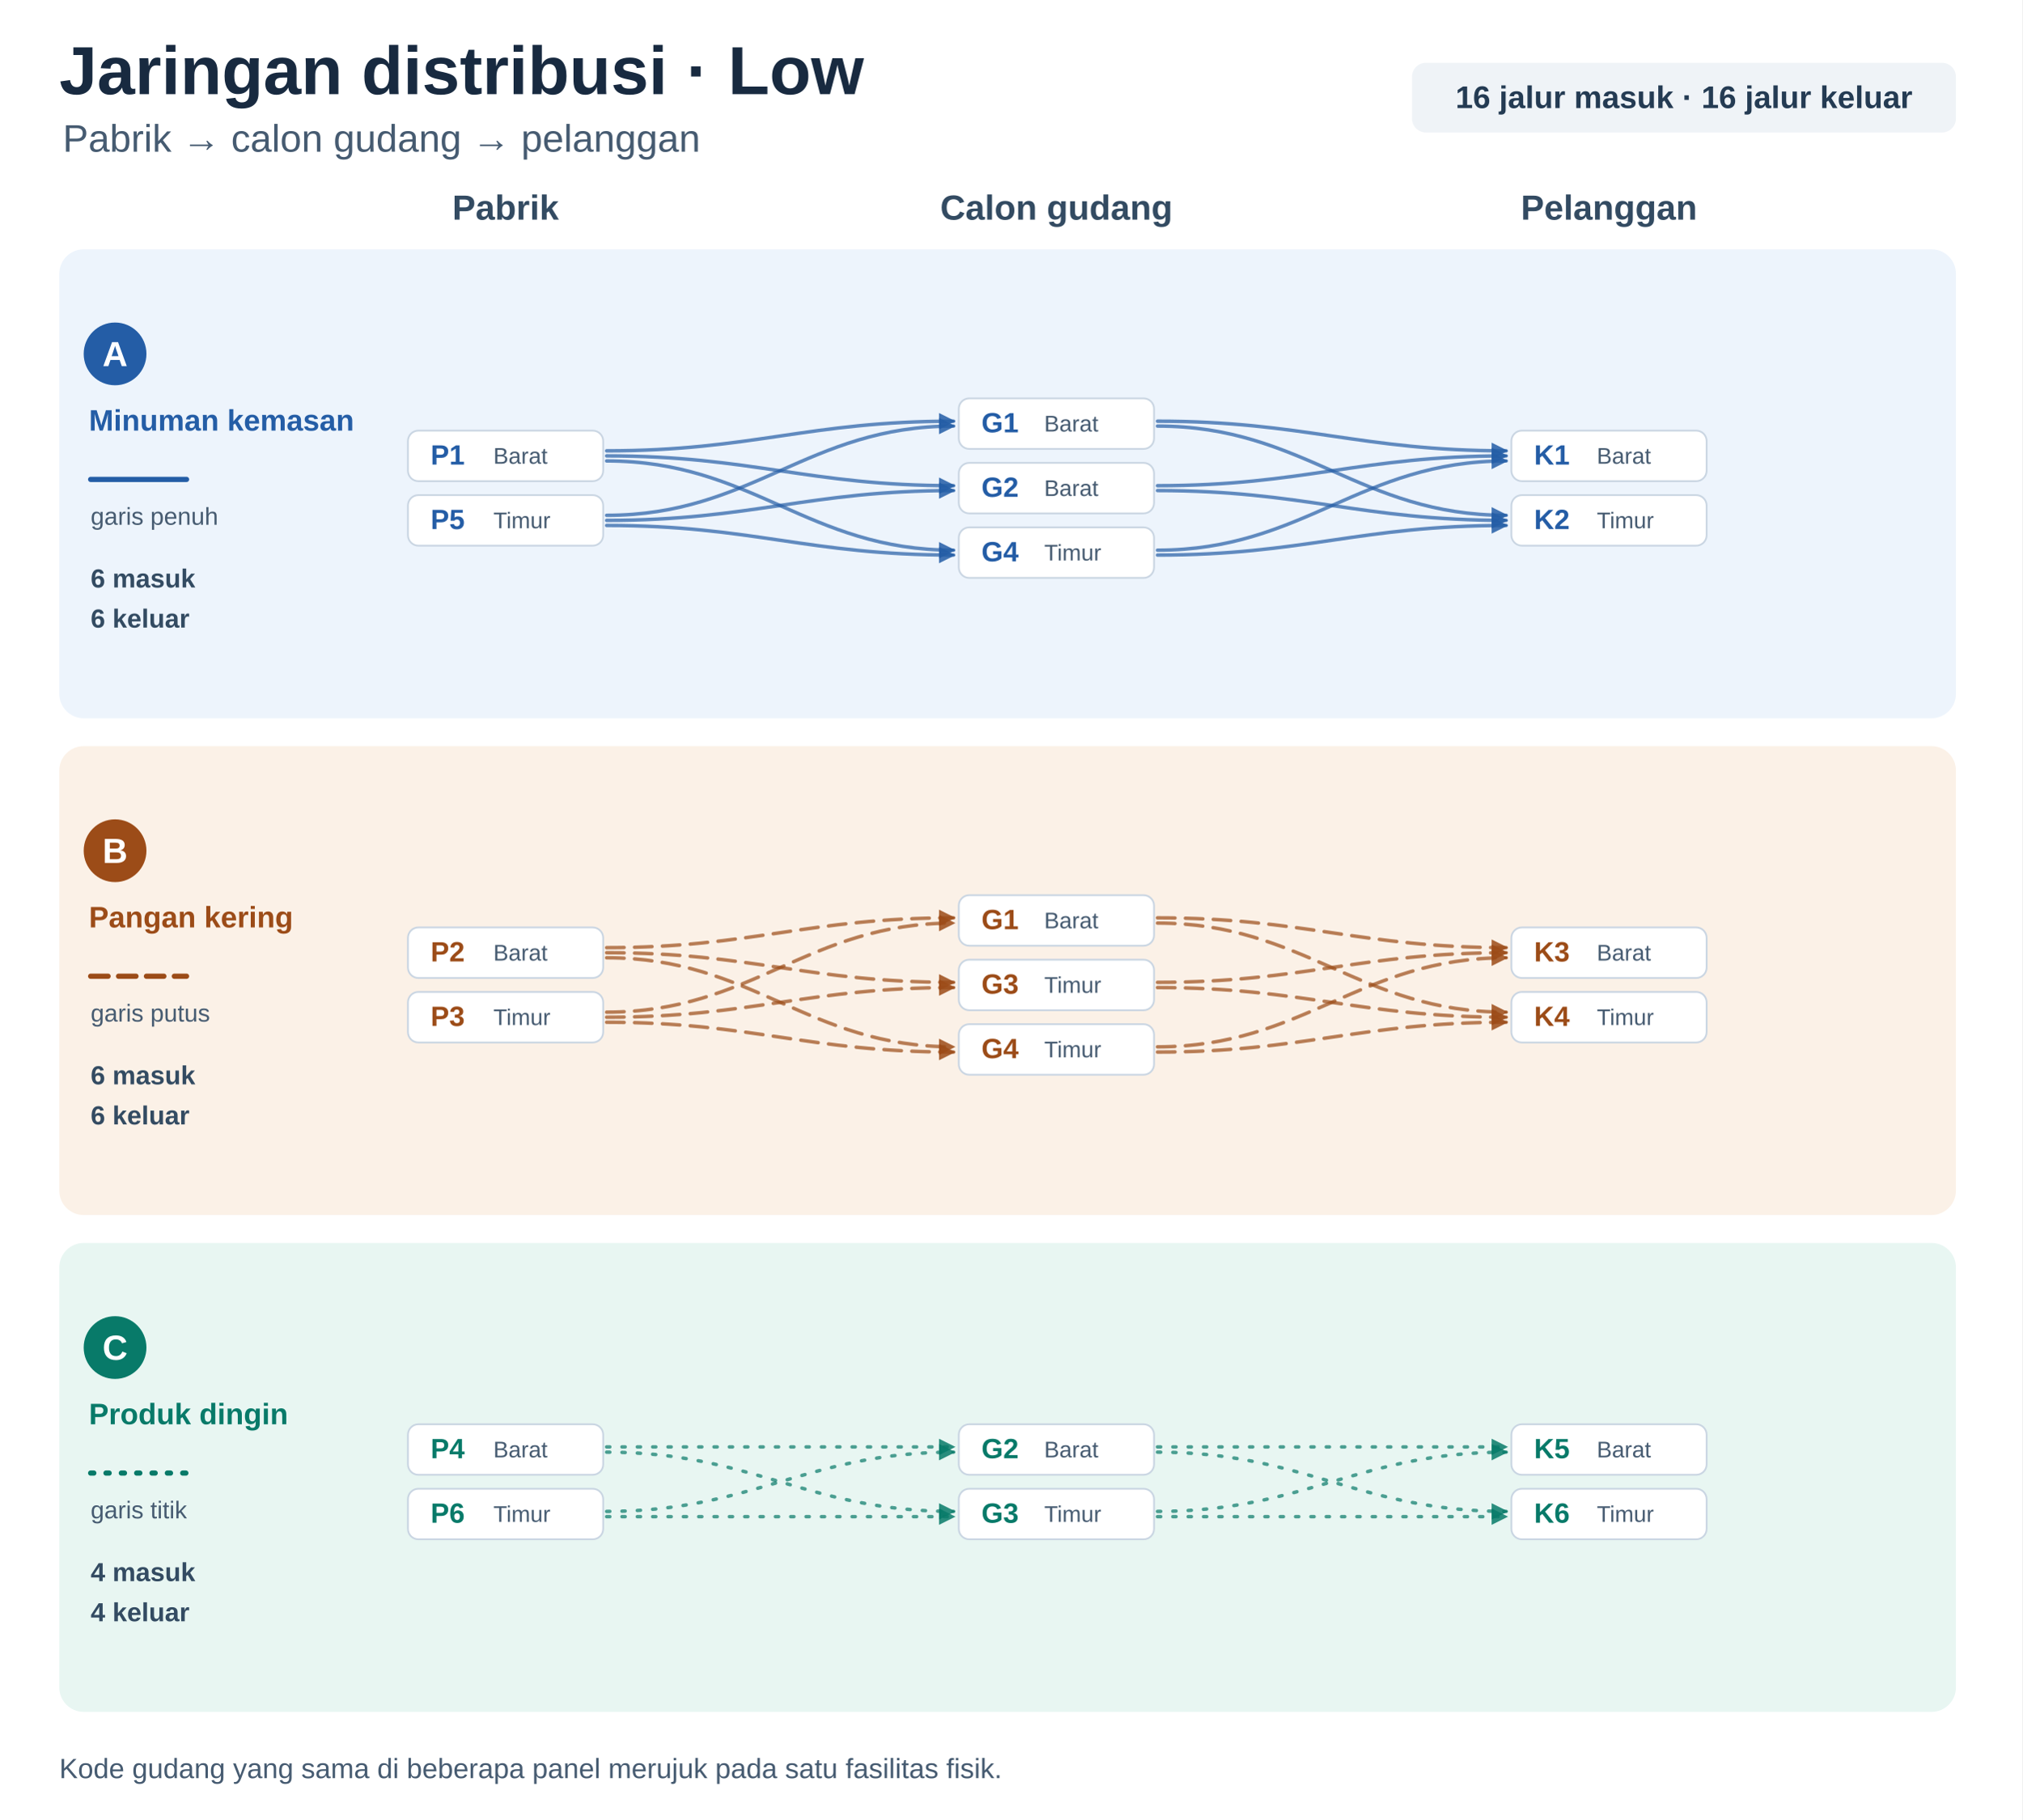
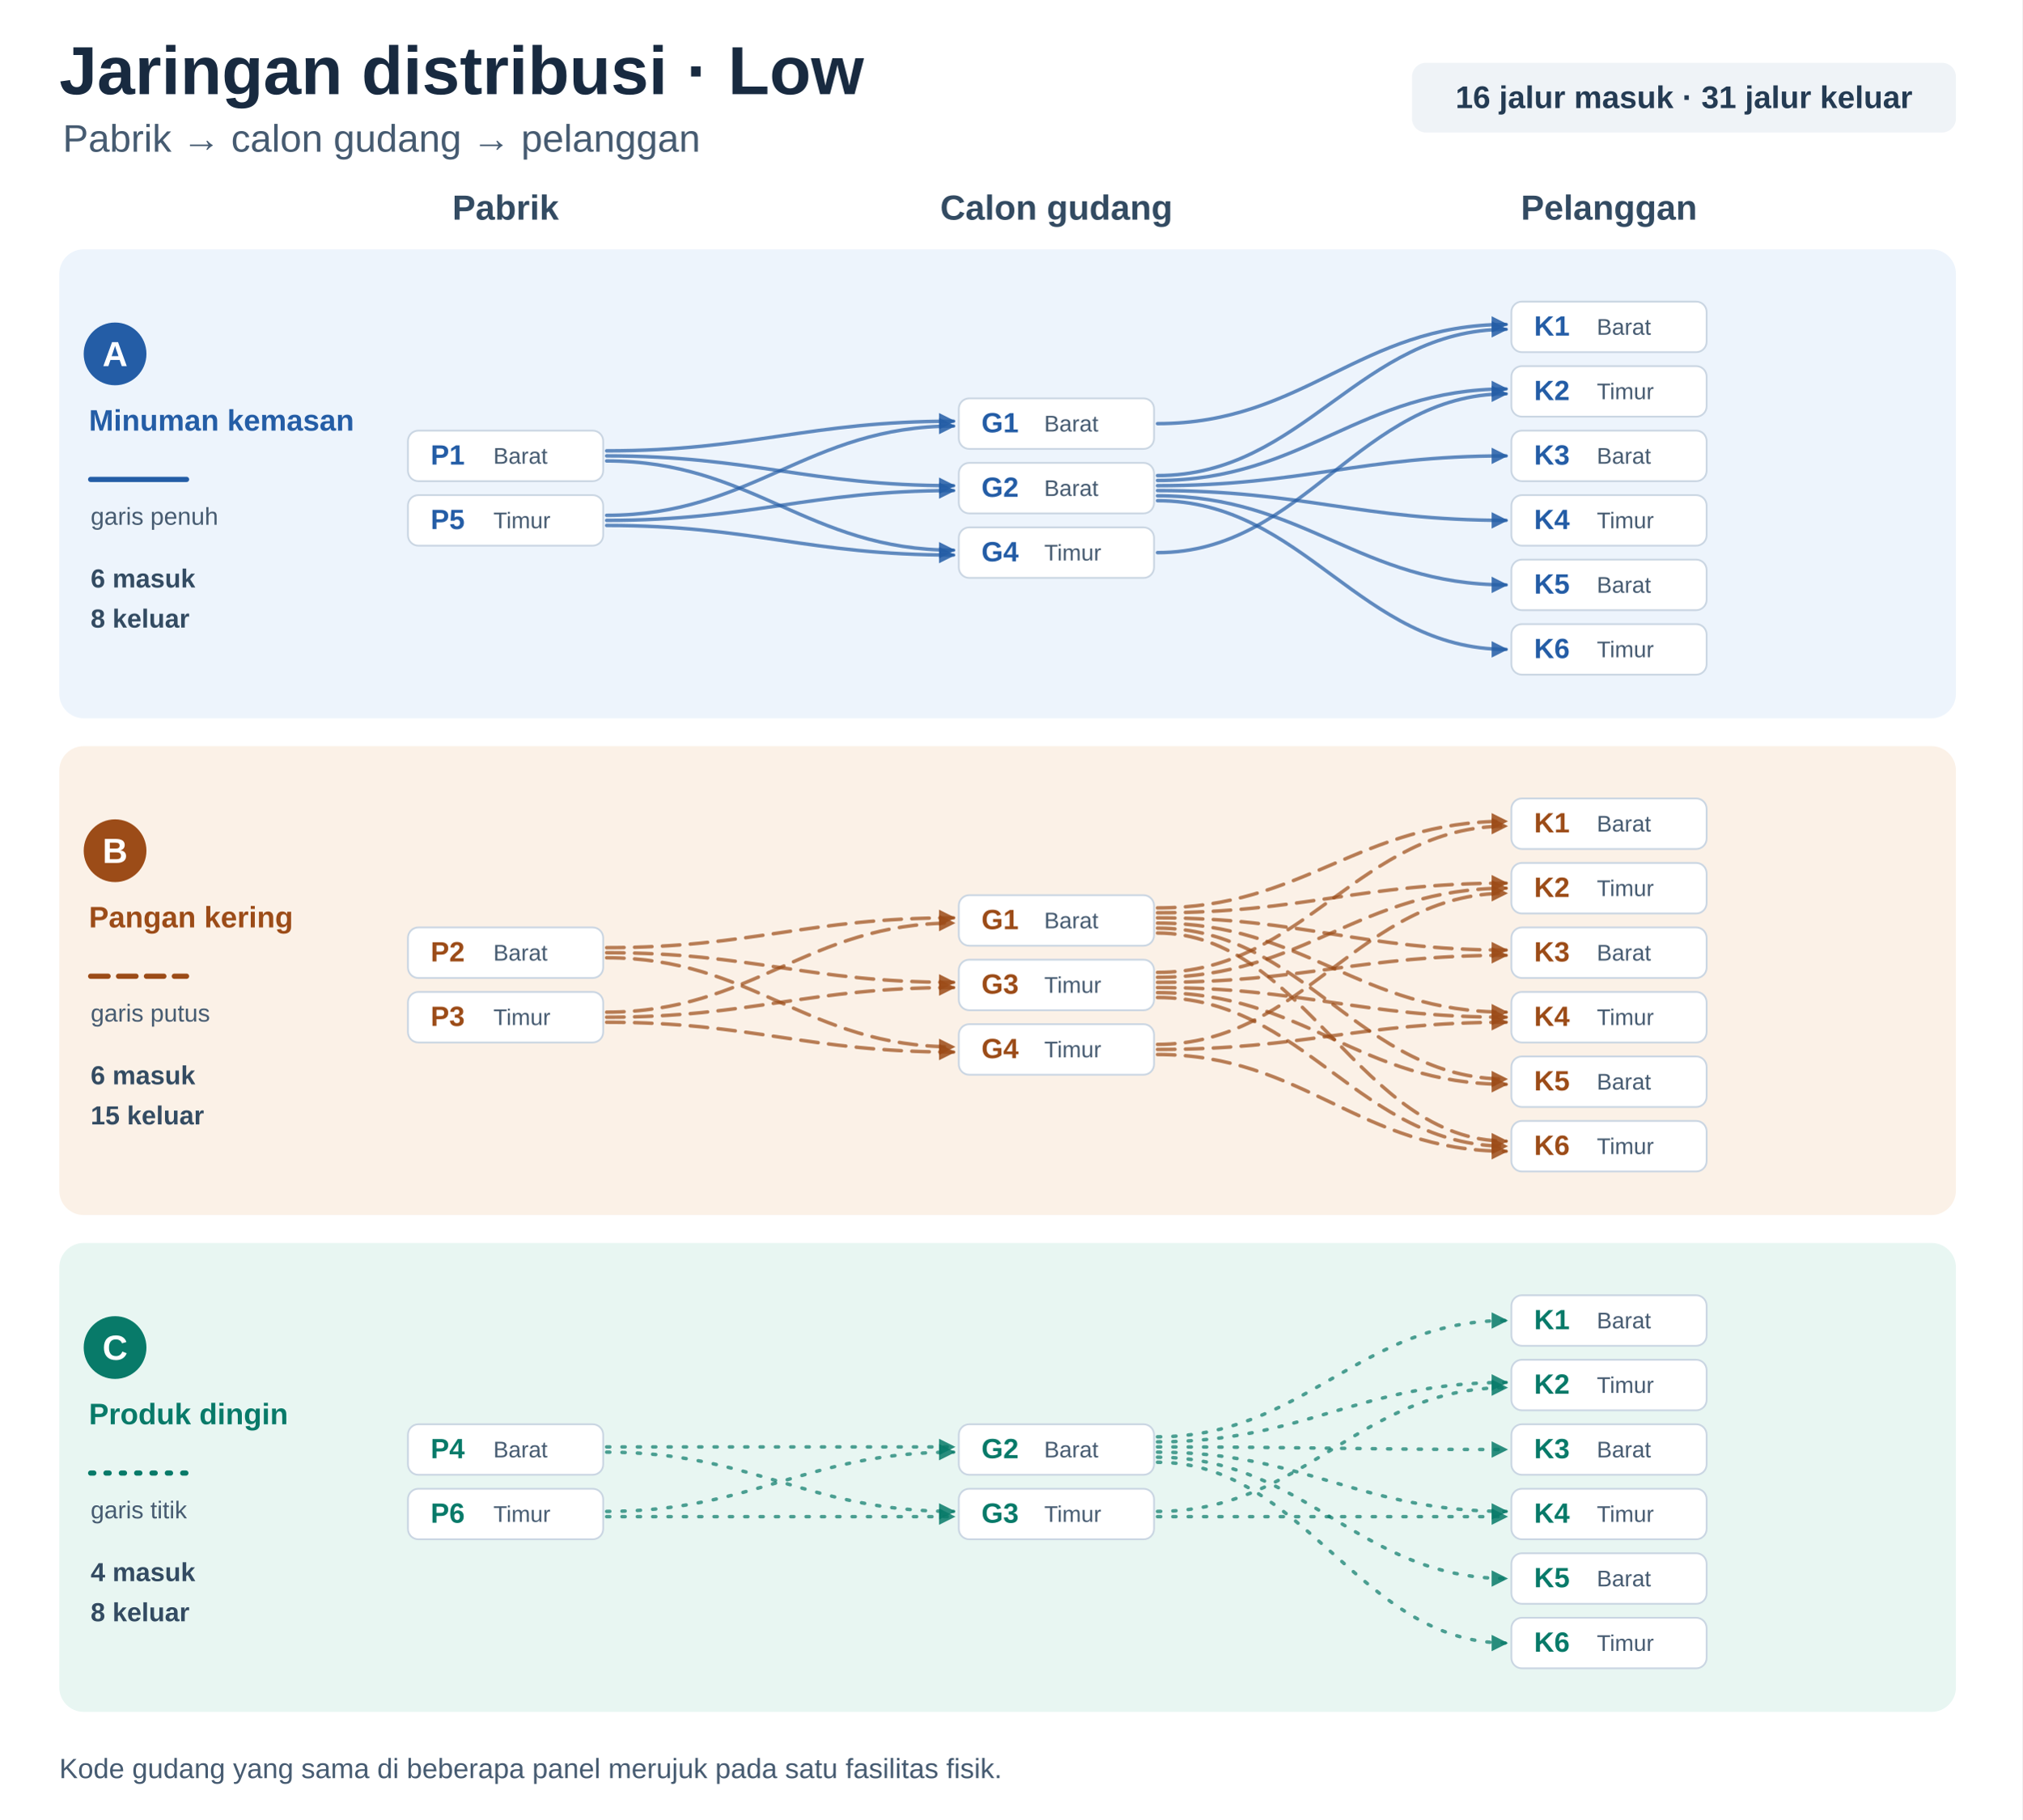
<svg xmlns="http://www.w3.org/2000/svg" viewBox="0 0 1160 1044" width="1160" height="1044" role="img" aria-labelledby="title desc">
  <defs>
    <marker id="arrow-A" viewBox="0 0 8 8" markerWidth="4.7" markerHeight="4.7" refX="7.1" refY="4" orient="auto" markerUnits="strokeWidth">
      <path d="M0 0 L8 4 L0 8 Z" fill="#245DA6" fill-opacity=".85" />
    </marker>
    <marker id="arrow-B" viewBox="0 0 8 8" markerWidth="4.7" markerHeight="4.7" refX="7.1" refY="4" orient="auto" markerUnits="strokeWidth">
      <path d="M0 0 L8 4 L0 8 Z" fill="#9C4C18" fill-opacity=".85" />
    </marker>
    <marker id="arrow-C" viewBox="0 0 8 8" markerWidth="4.7" markerHeight="4.7" refX="7.1" refY="4" orient="auto" markerUnits="strokeWidth">
      <path d="M0 0 L8 4 L0 8 Z" fill="#087A69" fill-opacity=".85" />
    </marker>
  </defs>
  <g font-family="Liberation Sans, Arial, sans-serif">
    <rect x="0" y="0" width="1160" height="1044" rx="0" fill="#FFFFFF" stroke="none" />
    <text x="34" y="54" font-size="39" fill="#182A40" font-weight="700" text-anchor="start">Jaringan distribusi · Low</text>
    <text x="36" y="87" font-size="22" fill="#465B71" font-weight="400" text-anchor="start">Pabrik → calon gudang → pelanggan</text>
    <rect x="810" y="36" width="312" height="40" rx="8" fill="#EFF3F7" stroke="none" />
-     <text x="966" y="62" font-size="18" fill="#243B53" font-weight="700" text-anchor="middle">16 jalur masuk  ·  16 jalur keluar</text>
+     <text x="966" y="62" font-size="18" fill="#243B53" font-weight="700" text-anchor="middle">16 jalur masuk  ·  31 jalur keluar</text>
    <text x="290" y="126" font-size="20" fill="#334B62" font-weight="700" text-anchor="middle">Pabrik</text>
    <text x="606" y="126" font-size="20" fill="#334B62" font-weight="700" text-anchor="middle">Calon gudang</text>
    <text x="923" y="126" font-size="20" fill="#334B62" font-weight="700" text-anchor="middle">Pelanggan</text>
    <rect x="34" y="143" width="1088" height="269" rx="14" fill="#EDF4FC" stroke="none" />
    <circle cx="66" cy="203" r="18" fill="#245DA6" />
    <text x="66" y="210" font-size="20" fill="#FFFFFF" font-weight="700" text-anchor="middle">A</text>
    <text x="51" y="247" font-size="17" fill="#245DA6" font-weight="700" text-anchor="start">Minuman kemasan</text>
    <path d="M52,275 h55" fill="none" stroke="#245DA6" stroke-width="3" stroke-dasharray="none" stroke-linecap="round" />
    <text x="52" y="301" font-size="14" fill="#465B71" font-weight="400" text-anchor="start">garis penuh</text>
    <text x="52" y="337" font-size="15" fill="#334B62" font-weight="700" text-anchor="start">6 masuk</text>
-     <text x="52" y="360" font-size="15" fill="#334B62" font-weight="700" text-anchor="start">6 keluar</text>
+     <text x="52" y="360" font-size="15" fill="#334B62" font-weight="700" text-anchor="start">8 keluar</text>
    <path data-route="in:1:1:A" d="M348.0,258.6 C431.6,258.6 463.4,241.6 547.0,241.6" fill="none" stroke="#245DA6" stroke-width="2" stroke-opacity=".70" stroke-linecap="round" stroke-dasharray="none" marker-end="url(#arrow-A)" />
    <path data-route="in:1:2:A" d="M348.0,261.5 C431.6,261.5 463.4,278.6 547.0,278.6" fill="none" stroke="#245DA6" stroke-width="2" stroke-opacity=".70" stroke-linecap="round" stroke-dasharray="none" marker-end="url(#arrow-A)" />
    <path data-route="in:1:4:A" d="M348.0,264.4 C431.6,264.4 463.4,315.6 547.0,315.6" fill="none" stroke="#245DA6" stroke-width="2" stroke-opacity=".70" stroke-linecap="round" stroke-dasharray="none" marker-end="url(#arrow-A)" />
    <path data-route="in:5:1:A" d="M348.0,295.6 C431.6,295.6 463.4,244.4 547.0,244.4" fill="none" stroke="#245DA6" stroke-width="2" stroke-opacity=".70" stroke-linecap="round" stroke-dasharray="none" marker-end="url(#arrow-A)" />
    <path data-route="in:5:2:A" d="M348.0,298.5 C431.6,298.5 463.4,281.4 547.0,281.4" fill="none" stroke="#245DA6" stroke-width="2" stroke-opacity=".70" stroke-linecap="round" stroke-dasharray="none" marker-end="url(#arrow-A)" />
    <path data-route="in:5:4:A" d="M348.0,301.4 C431.6,301.4 463.4,318.4 547.0,318.4" fill="none" stroke="#245DA6" stroke-width="2" stroke-opacity=".70" stroke-linecap="round" stroke-dasharray="none" marker-end="url(#arrow-A)" />
-     <path data-route="out:1:1:A" d="M664.0,241.6 C748.0,241.6 780.0,258.6 864.0,258.6" fill="none" stroke="#245DA6" stroke-width="2" stroke-opacity=".70" stroke-linecap="round" stroke-dasharray="none" marker-end="url(#arrow-A)" />
-     <path data-route="out:1:2:A" d="M664.0,244.4 C748.0,244.4 780.0,295.6 864.0,295.6" fill="none" stroke="#245DA6" stroke-width="2" stroke-opacity=".70" stroke-linecap="round" stroke-dasharray="none" marker-end="url(#arrow-A)" />
-     <path data-route="out:2:1:A" d="M664.0,278.6 C748.0,278.6 780.0,261.5 864.0,261.5" fill="none" stroke="#245DA6" stroke-width="2" stroke-opacity=".70" stroke-linecap="round" stroke-dasharray="none" marker-end="url(#arrow-A)" />
-     <path data-route="out:2:2:A" d="M664.0,281.4 C748.0,281.4 780.0,298.5 864.0,298.5" fill="none" stroke="#245DA6" stroke-width="2" stroke-opacity=".70" stroke-linecap="round" stroke-dasharray="none" marker-end="url(#arrow-A)" />
-     <path data-route="out:4:1:A" d="M664.0,315.6 C748.0,315.6 780.0,264.4 864.0,264.4" fill="none" stroke="#245DA6" stroke-width="2" stroke-opacity=".70" stroke-linecap="round" stroke-dasharray="none" marker-end="url(#arrow-A)" />
-     <path data-route="out:4:2:A" d="M664.0,318.4 C748.0,318.4 780.0,301.4 864.0,301.4" fill="none" stroke="#245DA6" stroke-width="2" stroke-opacity=".70" stroke-linecap="round" stroke-dasharray="none" marker-end="url(#arrow-A)" />
+     <path data-route="out:1:1:A" d="M664.0,243.0 C748.0,243.0 780.0,186.1 864.0,186.1" fill="none" stroke="#245DA6" stroke-width="2" stroke-opacity=".70" stroke-linecap="round" stroke-dasharray="none" marker-end="url(#arrow-A)" />
+     <path data-route="out:2:1:A" d="M664.0,272.8 C748.0,272.8 780.0,188.9 864.0,188.9" fill="none" stroke="#245DA6" stroke-width="2" stroke-opacity=".70" stroke-linecap="round" stroke-dasharray="none" marker-end="url(#arrow-A)" />
+     <path data-route="out:2:2:A" d="M664.0,275.6 C748.0,275.6 780.0,223.1 864.0,223.1" fill="none" stroke="#245DA6" stroke-width="2" stroke-opacity=".70" stroke-linecap="round" stroke-dasharray="none" marker-end="url(#arrow-A)" />
+     <path data-route="out:2:3:A" d="M664.0,278.6 C748.0,278.6 780.0,261.5 864.0,261.5" fill="none" stroke="#245DA6" stroke-width="2" stroke-opacity=".70" stroke-linecap="round" stroke-dasharray="none" marker-end="url(#arrow-A)" />
+     <path data-route="out:2:4:A" d="M664.0,281.4 C748.0,281.4 780.0,298.5 864.0,298.5" fill="none" stroke="#245DA6" stroke-width="2" stroke-opacity=".70" stroke-linecap="round" stroke-dasharray="none" marker-end="url(#arrow-A)" />
+     <path data-route="out:2:5:A" d="M664.0,284.4 C748.0,284.4 780.0,335.5 864.0,335.5" fill="none" stroke="#245DA6" stroke-width="2" stroke-opacity=".70" stroke-linecap="round" stroke-dasharray="none" marker-end="url(#arrow-A)" />
+     <path data-route="out:2:6:A" d="M664.0,287.2 C748.0,287.2 780.0,372.5 864.0,372.5" fill="none" stroke="#245DA6" stroke-width="2" stroke-opacity=".70" stroke-linecap="round" stroke-dasharray="none" marker-end="url(#arrow-A)" />
+     <path data-route="out:4:2:A" d="M664.0,317.0 C748.0,317.0 780.0,225.9 864.0,225.9" fill="none" stroke="#245DA6" stroke-width="2" stroke-opacity=".70" stroke-linecap="round" stroke-dasharray="none" marker-end="url(#arrow-A)" />
    <rect x="234.0" y="247.0" width="112" height="29" rx="6" fill="#FFFFFF" stroke="#C9D5E2" />
    <text x="247" y="266.5" font-size="16" fill="#245DA6" font-weight="700" text-anchor="start">P1</text>
    <text x="283" y="266.0" font-size="13" fill="#465B71" font-weight="400" text-anchor="start">Barat</text>
    <rect x="234.0" y="284.0" width="112" height="29" rx="6" fill="#FFFFFF" stroke="#C9D5E2" />
    <text x="247" y="303.5" font-size="16" fill="#245DA6" font-weight="700" text-anchor="start">P5</text>
    <text x="283" y="303.0" font-size="13" fill="#465B71" font-weight="400" text-anchor="start">Timur</text>
    <rect x="550.0" y="228.5" width="112" height="29" rx="6" fill="#FFFFFF" stroke="#C9D5E2" />
    <text x="563" y="248.0" font-size="16" fill="#245DA6" font-weight="700" text-anchor="start">G1</text>
    <text x="599" y="247.5" font-size="13" fill="#465B71" font-weight="400" text-anchor="start">Barat</text>
    <rect x="550.0" y="265.5" width="112" height="29" rx="6" fill="#FFFFFF" stroke="#C9D5E2" />
    <text x="563" y="285.0" font-size="16" fill="#245DA6" font-weight="700" text-anchor="start">G2</text>
    <text x="599" y="284.5" font-size="13" fill="#465B71" font-weight="400" text-anchor="start">Barat</text>
    <rect x="550.0" y="302.5" width="112" height="29" rx="6" fill="#FFFFFF" stroke="#C9D5E2" />
    <text x="563" y="322.0" font-size="16" fill="#245DA6" font-weight="700" text-anchor="start">G4</text>
    <text x="599" y="321.5" font-size="13" fill="#465B71" font-weight="400" text-anchor="start">Timur</text>
+     <rect x="867.0" y="173.0" width="112" height="29" rx="6" fill="#FFFFFF" stroke="#C9D5E2" />
+     <text x="880" y="192.5" font-size="16" fill="#245DA6" font-weight="700" text-anchor="start">K1</text>
+     <text x="916" y="192.0" font-size="13" fill="#465B71" font-weight="400" text-anchor="start">Barat</text>
+     <rect x="867.0" y="210.0" width="112" height="29" rx="6" fill="#FFFFFF" stroke="#C9D5E2" />
+     <text x="880" y="229.5" font-size="16" fill="#245DA6" font-weight="700" text-anchor="start">K2</text>
+     <text x="916" y="229.0" font-size="13" fill="#465B71" font-weight="400" text-anchor="start">Timur</text>
    <rect x="867.0" y="247.0" width="112" height="29" rx="6" fill="#FFFFFF" stroke="#C9D5E2" />
-     <text x="880" y="266.5" font-size="16" fill="#245DA6" font-weight="700" text-anchor="start">K1</text>
+     <text x="880" y="266.5" font-size="16" fill="#245DA6" font-weight="700" text-anchor="start">K3</text>
    <text x="916" y="266.0" font-size="13" fill="#465B71" font-weight="400" text-anchor="start">Barat</text>
    <rect x="867.0" y="284.0" width="112" height="29" rx="6" fill="#FFFFFF" stroke="#C9D5E2" />
-     <text x="880" y="303.5" font-size="16" fill="#245DA6" font-weight="700" text-anchor="start">K2</text>
+     <text x="880" y="303.5" font-size="16" fill="#245DA6" font-weight="700" text-anchor="start">K4</text>
    <text x="916" y="303.0" font-size="13" fill="#465B71" font-weight="400" text-anchor="start">Timur</text>
+     <rect x="867.0" y="321.0" width="112" height="29" rx="6" fill="#FFFFFF" stroke="#C9D5E2" />
+     <text x="880" y="340.5" font-size="16" fill="#245DA6" font-weight="700" text-anchor="start">K5</text>
+     <text x="916" y="340.0" font-size="13" fill="#465B71" font-weight="400" text-anchor="start">Barat</text>
+     <rect x="867.0" y="358.0" width="112" height="29" rx="6" fill="#FFFFFF" stroke="#C9D5E2" />
+     <text x="880" y="377.5" font-size="16" fill="#245DA6" font-weight="700" text-anchor="start">K6</text>
+     <text x="916" y="377.0" font-size="13" fill="#465B71" font-weight="400" text-anchor="start">Timur</text>
    <rect x="34" y="428" width="1088" height="269" rx="14" fill="#FBF1E7" stroke="none" />
    <circle cx="66" cy="488" r="18" fill="#9C4C18" />
    <text x="66" y="495" font-size="20" fill="#FFFFFF" font-weight="700" text-anchor="middle">B</text>
    <text x="51" y="532" font-size="17" fill="#9C4C18" font-weight="700" text-anchor="start">Pangan kering</text>
    <path d="M52,560 h55" fill="none" stroke="#9C4C18" stroke-width="3" stroke-dasharray="10 6" stroke-linecap="round" />
    <text x="52" y="586" font-size="14" fill="#465B71" font-weight="400" text-anchor="start">garis putus</text>
    <text x="52" y="622" font-size="15" fill="#334B62" font-weight="700" text-anchor="start">6 masuk</text>
-     <text x="52" y="645" font-size="15" fill="#334B62" font-weight="700" text-anchor="start">6 keluar</text>
+     <text x="52" y="645" font-size="15" fill="#334B62" font-weight="700" text-anchor="start">15 keluar</text>
    <path data-route="in:2:1:B" d="M348.0,543.6 C431.6,543.6 463.4,526.5 547.0,526.5" fill="none" stroke="#9C4C18" stroke-width="2" stroke-opacity=".70" stroke-linecap="round" stroke-dasharray="10 6" marker-end="url(#arrow-B)" />
    <path data-route="in:2:3:B" d="M348.0,546.5 C431.6,546.5 463.4,563.5 547.0,563.5" fill="none" stroke="#9C4C18" stroke-width="2" stroke-opacity=".70" stroke-linecap="round" stroke-dasharray="10 6" marker-end="url(#arrow-B)" />
    <path data-route="in:2:4:B" d="M348.0,549.4 C431.6,549.4 463.4,600.5 547.0,600.5" fill="none" stroke="#9C4C18" stroke-width="2" stroke-opacity=".70" stroke-linecap="round" stroke-dasharray="10 6" marker-end="url(#arrow-B)" />
    <path data-route="in:3:1:B" d="M348.0,580.6 C431.6,580.6 463.4,529.5 547.0,529.5" fill="none" stroke="#9C4C18" stroke-width="2" stroke-opacity=".70" stroke-linecap="round" stroke-dasharray="10 6" marker-end="url(#arrow-B)" />
    <path data-route="in:3:3:B" d="M348.0,583.5 C431.6,583.5 463.4,566.5 547.0,566.5" fill="none" stroke="#9C4C18" stroke-width="2" stroke-opacity=".70" stroke-linecap="round" stroke-dasharray="10 6" marker-end="url(#arrow-B)" />
    <path data-route="in:3:4:B" d="M348.0,586.4 C431.6,586.4 463.4,603.5 547.0,603.5" fill="none" stroke="#9C4C18" stroke-width="2" stroke-opacity=".70" stroke-linecap="round" stroke-dasharray="10 6" marker-end="url(#arrow-B)" />
-     <path data-route="out:1:3:B" d="M664.0,526.5 C748.0,526.5 780.0,543.6 864.0,543.6" fill="none" stroke="#9C4C18" stroke-width="2" stroke-opacity=".70" stroke-linecap="round" stroke-dasharray="10 6" marker-end="url(#arrow-B)" />
+     <path data-route="out:1:1:B" d="M664.0,520.8 C748.0,520.8 780.0,471.1 864.0,471.1" fill="none" stroke="#9C4C18" stroke-width="2" stroke-opacity=".70" stroke-linecap="round" stroke-dasharray="10 6" marker-end="url(#arrow-B)" />
+     <path data-route="out:1:2:B" d="M664.0,523.6 C748.0,523.6 780.0,506.6 864.0,506.6" fill="none" stroke="#9C4C18" stroke-width="2" stroke-opacity=".70" stroke-linecap="round" stroke-dasharray="10 6" marker-end="url(#arrow-B)" />
+     <path data-route="out:1:3:B" d="M664.0,526.5 C748.0,526.5 780.0,545.0 864.0,545.0" fill="none" stroke="#9C4C18" stroke-width="2" stroke-opacity=".70" stroke-linecap="round" stroke-dasharray="10 6" marker-end="url(#arrow-B)" />
    <path data-route="out:1:4:B" d="M664.0,529.5 C748.0,529.5 780.0,580.6 864.0,580.6" fill="none" stroke="#9C4C18" stroke-width="2" stroke-opacity=".70" stroke-linecap="round" stroke-dasharray="10 6" marker-end="url(#arrow-B)" />
-     <path data-route="out:3:3:B" d="M664.0,563.5 C748.0,563.5 780.0,546.5 864.0,546.5" fill="none" stroke="#9C4C18" stroke-width="2" stroke-opacity=".70" stroke-linecap="round" stroke-dasharray="10 6" marker-end="url(#arrow-B)" />
+     <path data-route="out:1:5:B" d="M664.0,532.4 C748.0,532.4 780.0,619.0 864.0,619.0" fill="none" stroke="#9C4C18" stroke-width="2" stroke-opacity=".70" stroke-linecap="round" stroke-dasharray="10 6" marker-end="url(#arrow-B)" />
+     <path data-route="out:1:6:B" d="M664.0,535.2 C748.0,535.2 780.0,654.6 864.0,654.6" fill="none" stroke="#9C4C18" stroke-width="2" stroke-opacity=".70" stroke-linecap="round" stroke-dasharray="10 6" marker-end="url(#arrow-B)" />
+     <path data-route="out:3:1:B" d="M664.0,557.8 C748.0,557.8 780.0,473.9 864.0,473.9" fill="none" stroke="#9C4C18" stroke-width="2" stroke-opacity=".70" stroke-linecap="round" stroke-dasharray="10 6" marker-end="url(#arrow-B)" />
+     <path data-route="out:3:2:B" d="M664.0,560.6 C748.0,560.6 780.0,509.5 864.0,509.5" fill="none" stroke="#9C4C18" stroke-width="2" stroke-opacity=".70" stroke-linecap="round" stroke-dasharray="10 6" marker-end="url(#arrow-B)" />
+     <path data-route="out:3:3:B" d="M664.0,563.5 C748.0,563.5 780.0,548.0 864.0,548.0" fill="none" stroke="#9C4C18" stroke-width="2" stroke-opacity=".70" stroke-linecap="round" stroke-dasharray="10 6" marker-end="url(#arrow-B)" />
    <path data-route="out:3:4:B" d="M664.0,566.5 C748.0,566.5 780.0,583.5 864.0,583.5" fill="none" stroke="#9C4C18" stroke-width="2" stroke-opacity=".70" stroke-linecap="round" stroke-dasharray="10 6" marker-end="url(#arrow-B)" />
-     <path data-route="out:4:3:B" d="M664.0,600.5 C748.0,600.5 780.0,549.4 864.0,549.4" fill="none" stroke="#9C4C18" stroke-width="2" stroke-opacity=".70" stroke-linecap="round" stroke-dasharray="10 6" marker-end="url(#arrow-B)" />
-     <path data-route="out:4:4:B" d="M664.0,603.5 C748.0,603.5 780.0,586.4 864.0,586.4" fill="none" stroke="#9C4C18" stroke-width="2" stroke-opacity=".70" stroke-linecap="round" stroke-dasharray="10 6" marker-end="url(#arrow-B)" />
+     <path data-route="out:3:5:B" d="M664.0,569.4 C748.0,569.4 780.0,622.0 864.0,622.0" fill="none" stroke="#9C4C18" stroke-width="2" stroke-opacity=".70" stroke-linecap="round" stroke-dasharray="10 6" marker-end="url(#arrow-B)" />
+     <path data-route="out:3:6:B" d="M664.0,572.2 C748.0,572.2 780.0,657.5 864.0,657.5" fill="none" stroke="#9C4C18" stroke-width="2" stroke-opacity=".70" stroke-linecap="round" stroke-dasharray="10 6" marker-end="url(#arrow-B)" />
+     <path data-route="out:4:2:B" d="M664.0,599.1 C748.0,599.1 780.0,512.4 864.0,512.4" fill="none" stroke="#9C4C18" stroke-width="2" stroke-opacity=".70" stroke-linecap="round" stroke-dasharray="10 6" marker-end="url(#arrow-B)" />
+     <path data-route="out:4:4:B" d="M664.0,602.0 C748.0,602.0 780.0,586.4 864.0,586.4" fill="none" stroke="#9C4C18" stroke-width="2" stroke-opacity=".70" stroke-linecap="round" stroke-dasharray="10 6" marker-end="url(#arrow-B)" />
+     <path data-route="out:4:6:B" d="M664.0,604.9 C748.0,604.9 780.0,660.4 864.0,660.4" fill="none" stroke="#9C4C18" stroke-width="2" stroke-opacity=".70" stroke-linecap="round" stroke-dasharray="10 6" marker-end="url(#arrow-B)" />
    <rect x="234.0" y="532.0" width="112" height="29" rx="6" fill="#FFFFFF" stroke="#C9D5E2" />
    <text x="247" y="551.5" font-size="16" fill="#9C4C18" font-weight="700" text-anchor="start">P2</text>
    <text x="283" y="551.0" font-size="13" fill="#465B71" font-weight="400" text-anchor="start">Barat</text>
    <rect x="234.0" y="569.0" width="112" height="29" rx="6" fill="#FFFFFF" stroke="#C9D5E2" />
    <text x="247" y="588.5" font-size="16" fill="#9C4C18" font-weight="700" text-anchor="start">P3</text>
    <text x="283" y="588.0" font-size="13" fill="#465B71" font-weight="400" text-anchor="start">Timur</text>
    <rect x="550.0" y="513.5" width="112" height="29" rx="6" fill="#FFFFFF" stroke="#C9D5E2" />
    <text x="563" y="533.0" font-size="16" fill="#9C4C18" font-weight="700" text-anchor="start">G1</text>
    <text x="599" y="532.5" font-size="13" fill="#465B71" font-weight="400" text-anchor="start">Barat</text>
    <rect x="550.0" y="550.5" width="112" height="29" rx="6" fill="#FFFFFF" stroke="#C9D5E2" />
    <text x="563" y="570.0" font-size="16" fill="#9C4C18" font-weight="700" text-anchor="start">G3</text>
    <text x="599" y="569.5" font-size="13" fill="#465B71" font-weight="400" text-anchor="start">Timur</text>
    <rect x="550.0" y="587.5" width="112" height="29" rx="6" fill="#FFFFFF" stroke="#C9D5E2" />
    <text x="563" y="607.0" font-size="16" fill="#9C4C18" font-weight="700" text-anchor="start">G4</text>
    <text x="599" y="606.5" font-size="13" fill="#465B71" font-weight="400" text-anchor="start">Timur</text>
+     <rect x="867.0" y="458.0" width="112" height="29" rx="6" fill="#FFFFFF" stroke="#C9D5E2" />
+     <text x="880" y="477.5" font-size="16" fill="#9C4C18" font-weight="700" text-anchor="start">K1</text>
+     <text x="916" y="477.0" font-size="13" fill="#465B71" font-weight="400" text-anchor="start">Barat</text>
+     <rect x="867.0" y="495.0" width="112" height="29" rx="6" fill="#FFFFFF" stroke="#C9D5E2" />
+     <text x="880" y="514.5" font-size="16" fill="#9C4C18" font-weight="700" text-anchor="start">K2</text>
+     <text x="916" y="514.0" font-size="13" fill="#465B71" font-weight="400" text-anchor="start">Timur</text>
    <rect x="867.0" y="532.0" width="112" height="29" rx="6" fill="#FFFFFF" stroke="#C9D5E2" />
    <text x="880" y="551.5" font-size="16" fill="#9C4C18" font-weight="700" text-anchor="start">K3</text>
    <text x="916" y="551.0" font-size="13" fill="#465B71" font-weight="400" text-anchor="start">Barat</text>
    <rect x="867.0" y="569.0" width="112" height="29" rx="6" fill="#FFFFFF" stroke="#C9D5E2" />
    <text x="880" y="588.5" font-size="16" fill="#9C4C18" font-weight="700" text-anchor="start">K4</text>
    <text x="916" y="588.0" font-size="13" fill="#465B71" font-weight="400" text-anchor="start">Timur</text>
+     <rect x="867.0" y="606.0" width="112" height="29" rx="6" fill="#FFFFFF" stroke="#C9D5E2" />
+     <text x="880" y="625.5" font-size="16" fill="#9C4C18" font-weight="700" text-anchor="start">K5</text>
+     <text x="916" y="625.0" font-size="13" fill="#465B71" font-weight="400" text-anchor="start">Barat</text>
+     <rect x="867.0" y="643.0" width="112" height="29" rx="6" fill="#FFFFFF" stroke="#C9D5E2" />
+     <text x="880" y="662.5" font-size="16" fill="#9C4C18" font-weight="700" text-anchor="start">K6</text>
+     <text x="916" y="662.0" font-size="13" fill="#465B71" font-weight="400" text-anchor="start">Timur</text>
    <rect x="34" y="713" width="1088" height="269" rx="14" fill="#E8F6F2" stroke="none" />
    <circle cx="66" cy="773" r="18" fill="#087A69" />
    <text x="66" y="780" font-size="20" fill="#FFFFFF" font-weight="700" text-anchor="middle">C</text>
    <text x="51" y="817" font-size="17" fill="#087A69" font-weight="700" text-anchor="start">Produk dingin</text>
    <path d="M52,845 h55" fill="none" stroke="#087A69" stroke-width="3" stroke-dasharray="1.8 7" stroke-linecap="round" />
    <text x="52" y="871" font-size="14" fill="#465B71" font-weight="400" text-anchor="start">garis titik</text>
    <text x="52" y="907" font-size="15" fill="#334B62" font-weight="700" text-anchor="start">4 masuk</text>
-     <text x="52" y="930" font-size="15" fill="#334B62" font-weight="700" text-anchor="start">4 keluar</text>
+     <text x="52" y="930" font-size="15" fill="#334B62" font-weight="700" text-anchor="start">8 keluar</text>
    <path data-route="in:4:2:C" d="M348.0,830.0 C431.6,830.0 463.4,830.0 547.0,830.0" fill="none" stroke="#087A69" stroke-width="2" stroke-opacity=".70" stroke-linecap="round" stroke-dasharray="1.8 7" marker-end="url(#arrow-C)" />
    <path data-route="in:4:3:C" d="M348.0,833.0 C431.6,833.0 463.4,867.0 547.0,867.0" fill="none" stroke="#087A69" stroke-width="2" stroke-opacity=".70" stroke-linecap="round" stroke-dasharray="1.8 7" marker-end="url(#arrow-C)" />
    <path data-route="in:6:2:C" d="M348.0,867.0 C431.6,867.0 463.4,833.0 547.0,833.0" fill="none" stroke="#087A69" stroke-width="2" stroke-opacity=".70" stroke-linecap="round" stroke-dasharray="1.8 7" marker-end="url(#arrow-C)" />
    <path data-route="in:6:3:C" d="M348.0,870.0 C431.6,870.0 463.4,870.0 547.0,870.0" fill="none" stroke="#087A69" stroke-width="2" stroke-opacity=".70" stroke-linecap="round" stroke-dasharray="1.8 7" marker-end="url(#arrow-C)" />
-     <path data-route="out:2:5:C" d="M664.0,830.0 C748.0,830.0 780.0,830.0 864.0,830.0" fill="none" stroke="#087A69" stroke-width="2" stroke-opacity=".70" stroke-linecap="round" stroke-dasharray="1.8 7" marker-end="url(#arrow-C)" />
-     <path data-route="out:2:6:C" d="M664.0,833.0 C748.0,833.0 780.0,867.0 864.0,867.0" fill="none" stroke="#087A69" stroke-width="2" stroke-opacity=".70" stroke-linecap="round" stroke-dasharray="1.8 7" marker-end="url(#arrow-C)" />
-     <path data-route="out:3:5:C" d="M664.0,867.0 C748.0,867.0 780.0,833.0 864.0,833.0" fill="none" stroke="#087A69" stroke-width="2" stroke-opacity=".70" stroke-linecap="round" stroke-dasharray="1.8 7" marker-end="url(#arrow-C)" />
-     <path data-route="out:3:6:C" d="M664.0,870.0 C748.0,870.0 780.0,870.0 864.0,870.0" fill="none" stroke="#087A69" stroke-width="2" stroke-opacity=".70" stroke-linecap="round" stroke-dasharray="1.8 7" marker-end="url(#arrow-C)" />
+     <path data-route="out:2:1:C" d="M664.0,824.2 C748.0,824.2 780.0,757.5 864.0,757.5" fill="none" stroke="#087A69" stroke-width="2" stroke-opacity=".70" stroke-linecap="round" stroke-dasharray="1.8 7" marker-end="url(#arrow-C)" />
+     <path data-route="out:2:2:C" d="M664.0,827.1 C748.0,827.1 780.0,793.0 864.0,793.0" fill="none" stroke="#087A69" stroke-width="2" stroke-opacity=".70" stroke-linecap="round" stroke-dasharray="1.8 7" marker-end="url(#arrow-C)" />
+     <path data-route="out:2:3:C" d="M664.0,830.0 C748.0,830.0 780.0,831.5 864.0,831.5" fill="none" stroke="#087A69" stroke-width="2" stroke-opacity=".70" stroke-linecap="round" stroke-dasharray="1.8 7" marker-end="url(#arrow-C)" />
+     <path data-route="out:2:4:C" d="M664.0,833.0 C748.0,833.0 780.0,867.0 864.0,867.0" fill="none" stroke="#087A69" stroke-width="2" stroke-opacity=".70" stroke-linecap="round" stroke-dasharray="1.8 7" marker-end="url(#arrow-C)" />
+     <path data-route="out:2:5:C" d="M664.0,835.9 C748.0,835.9 780.0,905.5 864.0,905.5" fill="none" stroke="#087A69" stroke-width="2" stroke-opacity=".70" stroke-linecap="round" stroke-dasharray="1.8 7" marker-end="url(#arrow-C)" />
+     <path data-route="out:2:6:C" d="M664.0,838.8 C748.0,838.8 780.0,942.5 864.0,942.5" fill="none" stroke="#087A69" stroke-width="2" stroke-opacity=".70" stroke-linecap="round" stroke-dasharray="1.8 7" marker-end="url(#arrow-C)" />
+     <path data-route="out:3:2:C" d="M664.0,867.0 C748.0,867.0 780.0,796.0 864.0,796.0" fill="none" stroke="#087A69" stroke-width="2" stroke-opacity=".70" stroke-linecap="round" stroke-dasharray="1.8 7" marker-end="url(#arrow-C)" />
+     <path data-route="out:3:4:C" d="M664.0,870.0 C748.0,870.0 780.0,870.0 864.0,870.0" fill="none" stroke="#087A69" stroke-width="2" stroke-opacity=".70" stroke-linecap="round" stroke-dasharray="1.8 7" marker-end="url(#arrow-C)" />
    <rect x="234.0" y="817.0" width="112" height="29" rx="6" fill="#FFFFFF" stroke="#C9D5E2" />
    <text x="247" y="836.5" font-size="16" fill="#087A69" font-weight="700" text-anchor="start">P4</text>
    <text x="283" y="836.0" font-size="13" fill="#465B71" font-weight="400" text-anchor="start">Barat</text>
    <rect x="234.0" y="854.0" width="112" height="29" rx="6" fill="#FFFFFF" stroke="#C9D5E2" />
    <text x="247" y="873.5" font-size="16" fill="#087A69" font-weight="700" text-anchor="start">P6</text>
    <text x="283" y="873.0" font-size="13" fill="#465B71" font-weight="400" text-anchor="start">Timur</text>
    <rect x="550.0" y="817.0" width="112" height="29" rx="6" fill="#FFFFFF" stroke="#C9D5E2" />
    <text x="563" y="836.5" font-size="16" fill="#087A69" font-weight="700" text-anchor="start">G2</text>
    <text x="599" y="836.0" font-size="13" fill="#465B71" font-weight="400" text-anchor="start">Barat</text>
    <rect x="550.0" y="854.0" width="112" height="29" rx="6" fill="#FFFFFF" stroke="#C9D5E2" />
    <text x="563" y="873.5" font-size="16" fill="#087A69" font-weight="700" text-anchor="start">G3</text>
    <text x="599" y="873.0" font-size="13" fill="#465B71" font-weight="400" text-anchor="start">Timur</text>
+     <rect x="867.0" y="743.0" width="112" height="29" rx="6" fill="#FFFFFF" stroke="#C9D5E2" />
+     <text x="880" y="762.5" font-size="16" fill="#087A69" font-weight="700" text-anchor="start">K1</text>
+     <text x="916" y="762.0" font-size="13" fill="#465B71" font-weight="400" text-anchor="start">Barat</text>
+     <rect x="867.0" y="780.0" width="112" height="29" rx="6" fill="#FFFFFF" stroke="#C9D5E2" />
+     <text x="880" y="799.5" font-size="16" fill="#087A69" font-weight="700" text-anchor="start">K2</text>
+     <text x="916" y="799.0" font-size="13" fill="#465B71" font-weight="400" text-anchor="start">Timur</text>
    <rect x="867.0" y="817.0" width="112" height="29" rx="6" fill="#FFFFFF" stroke="#C9D5E2" />
-     <text x="880" y="836.5" font-size="16" fill="#087A69" font-weight="700" text-anchor="start">K5</text>
+     <text x="880" y="836.5" font-size="16" fill="#087A69" font-weight="700" text-anchor="start">K3</text>
    <text x="916" y="836.0" font-size="13" fill="#465B71" font-weight="400" text-anchor="start">Barat</text>
    <rect x="867.0" y="854.0" width="112" height="29" rx="6" fill="#FFFFFF" stroke="#C9D5E2" />
-     <text x="880" y="873.5" font-size="16" fill="#087A69" font-weight="700" text-anchor="start">K6</text>
+     <text x="880" y="873.5" font-size="16" fill="#087A69" font-weight="700" text-anchor="start">K4</text>
    <text x="916" y="873.0" font-size="13" fill="#465B71" font-weight="400" text-anchor="start">Timur</text>
+     <rect x="867.0" y="891.0" width="112" height="29" rx="6" fill="#FFFFFF" stroke="#C9D5E2" />
+     <text x="880" y="910.5" font-size="16" fill="#087A69" font-weight="700" text-anchor="start">K5</text>
+     <text x="916" y="910.0" font-size="13" fill="#465B71" font-weight="400" text-anchor="start">Barat</text>
+     <rect x="867.0" y="928.0" width="112" height="29" rx="6" fill="#FFFFFF" stroke="#C9D5E2" />
+     <text x="880" y="947.5" font-size="16" fill="#087A69" font-weight="700" text-anchor="start">K6</text>
+     <text x="916" y="947.0" font-size="13" fill="#465B71" font-weight="400" text-anchor="start">Timur</text>
    <text x="34" y="1020" font-size="16" fill="#465B71" font-weight="400" text-anchor="start">Kode gudang yang sama di beberapa panel merujuk pada satu fasilitas fisik.</text>
  </g>
</svg>
